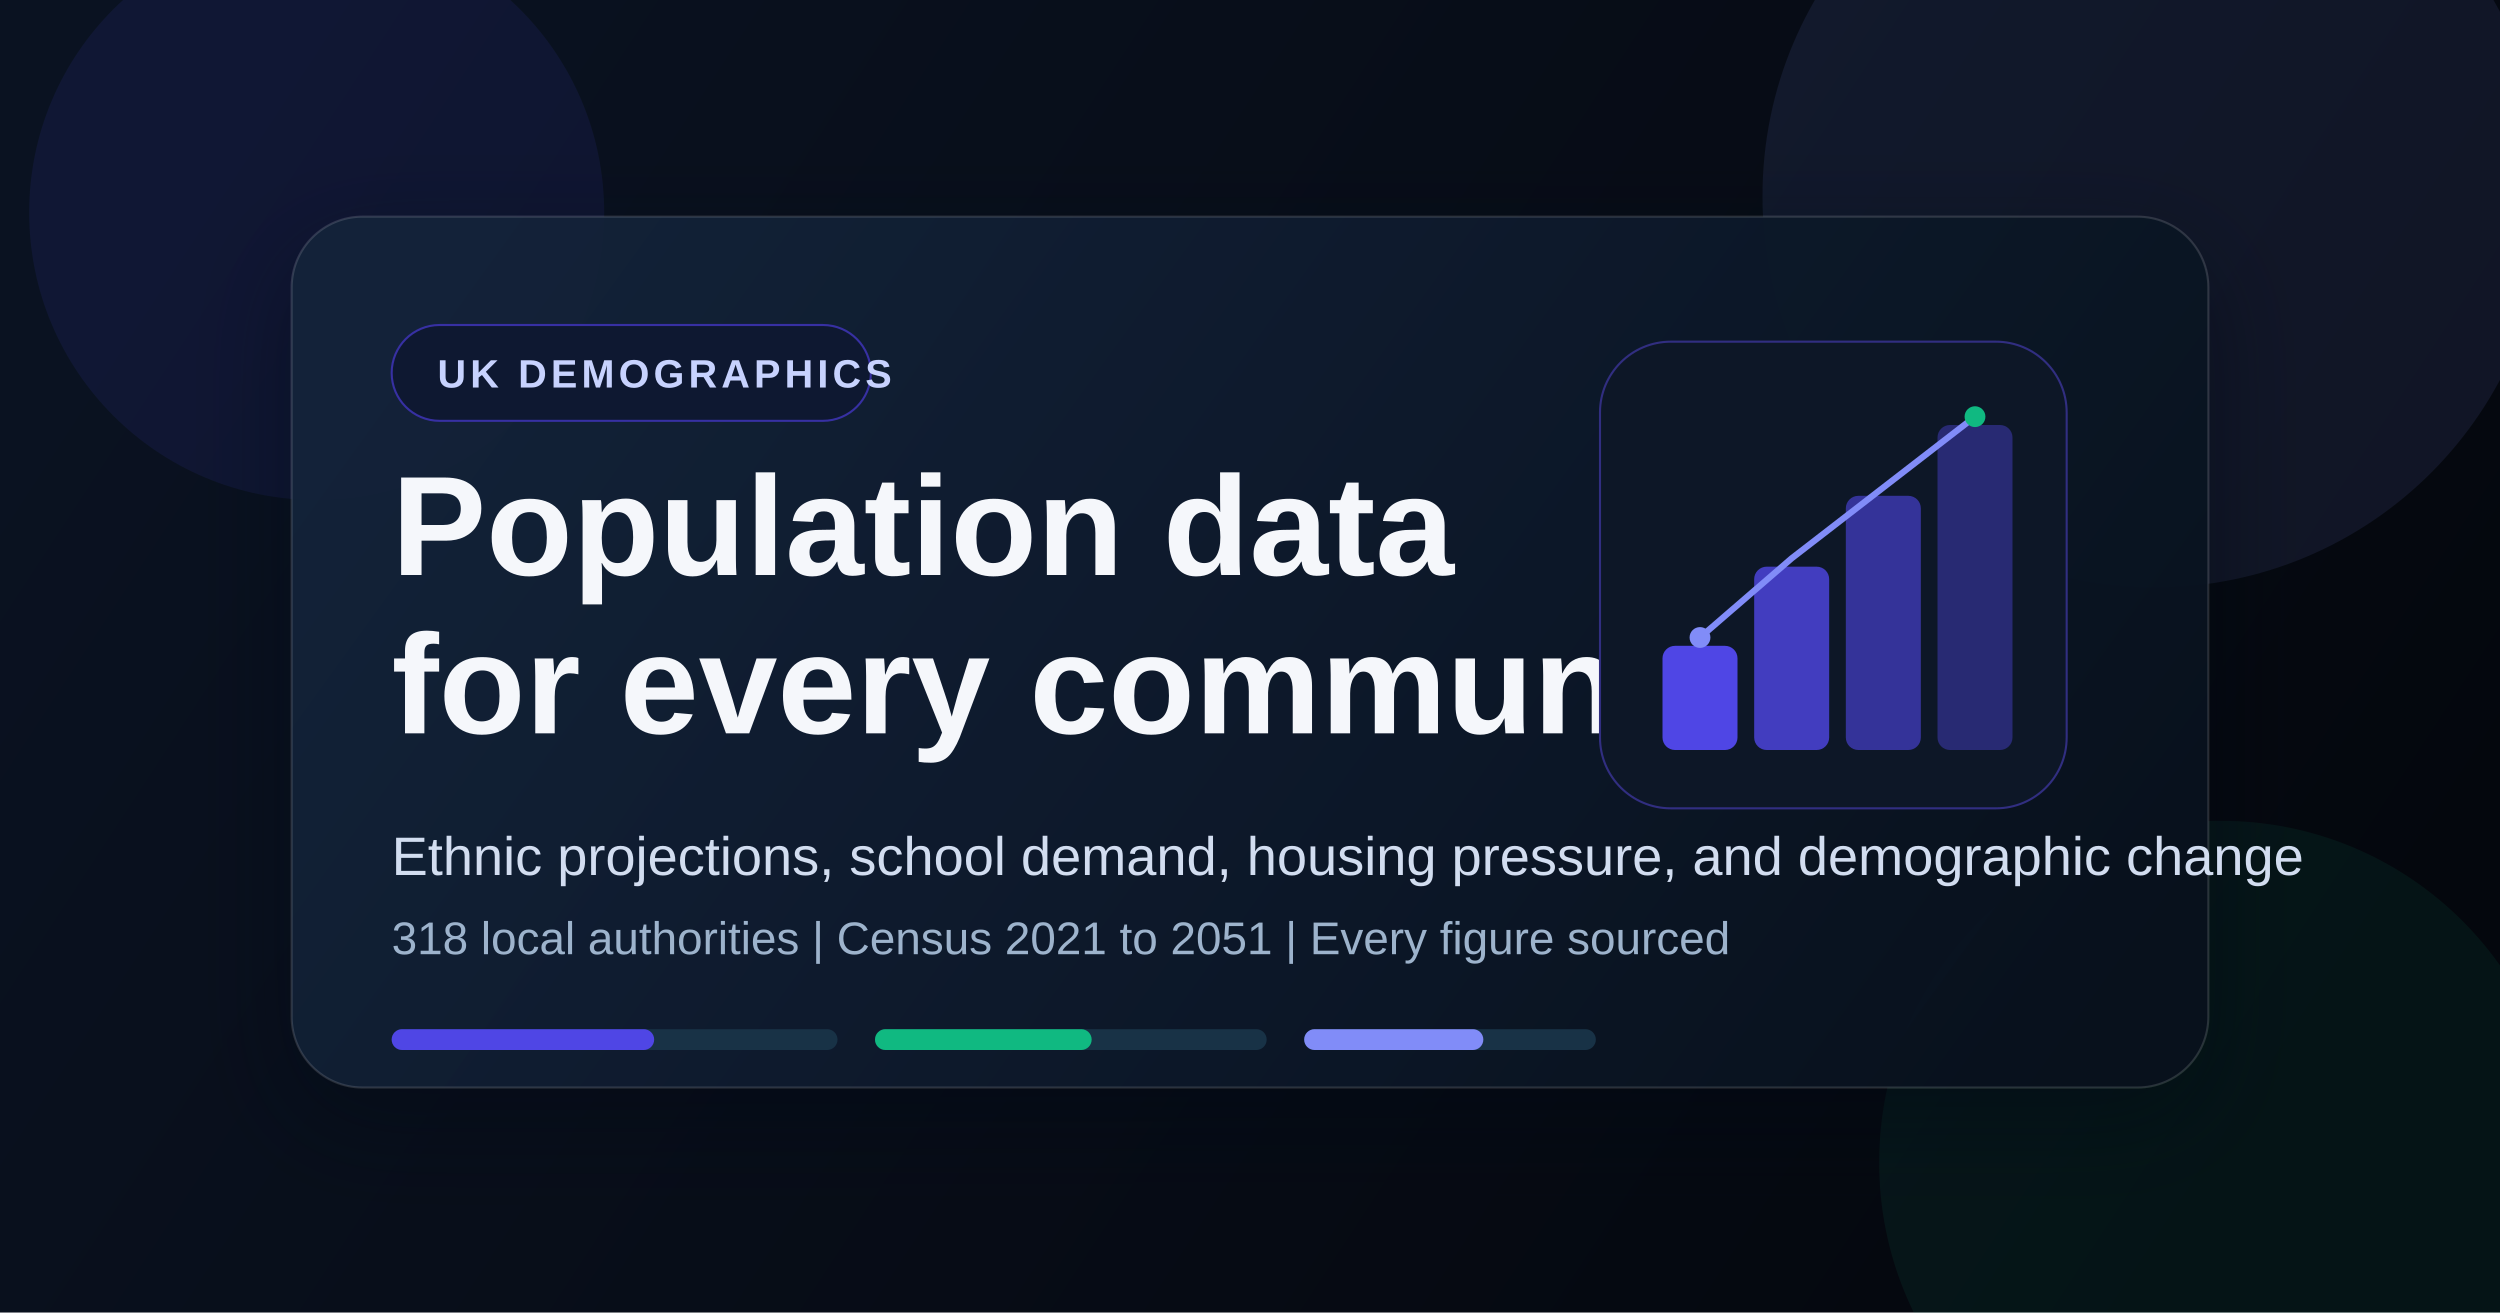
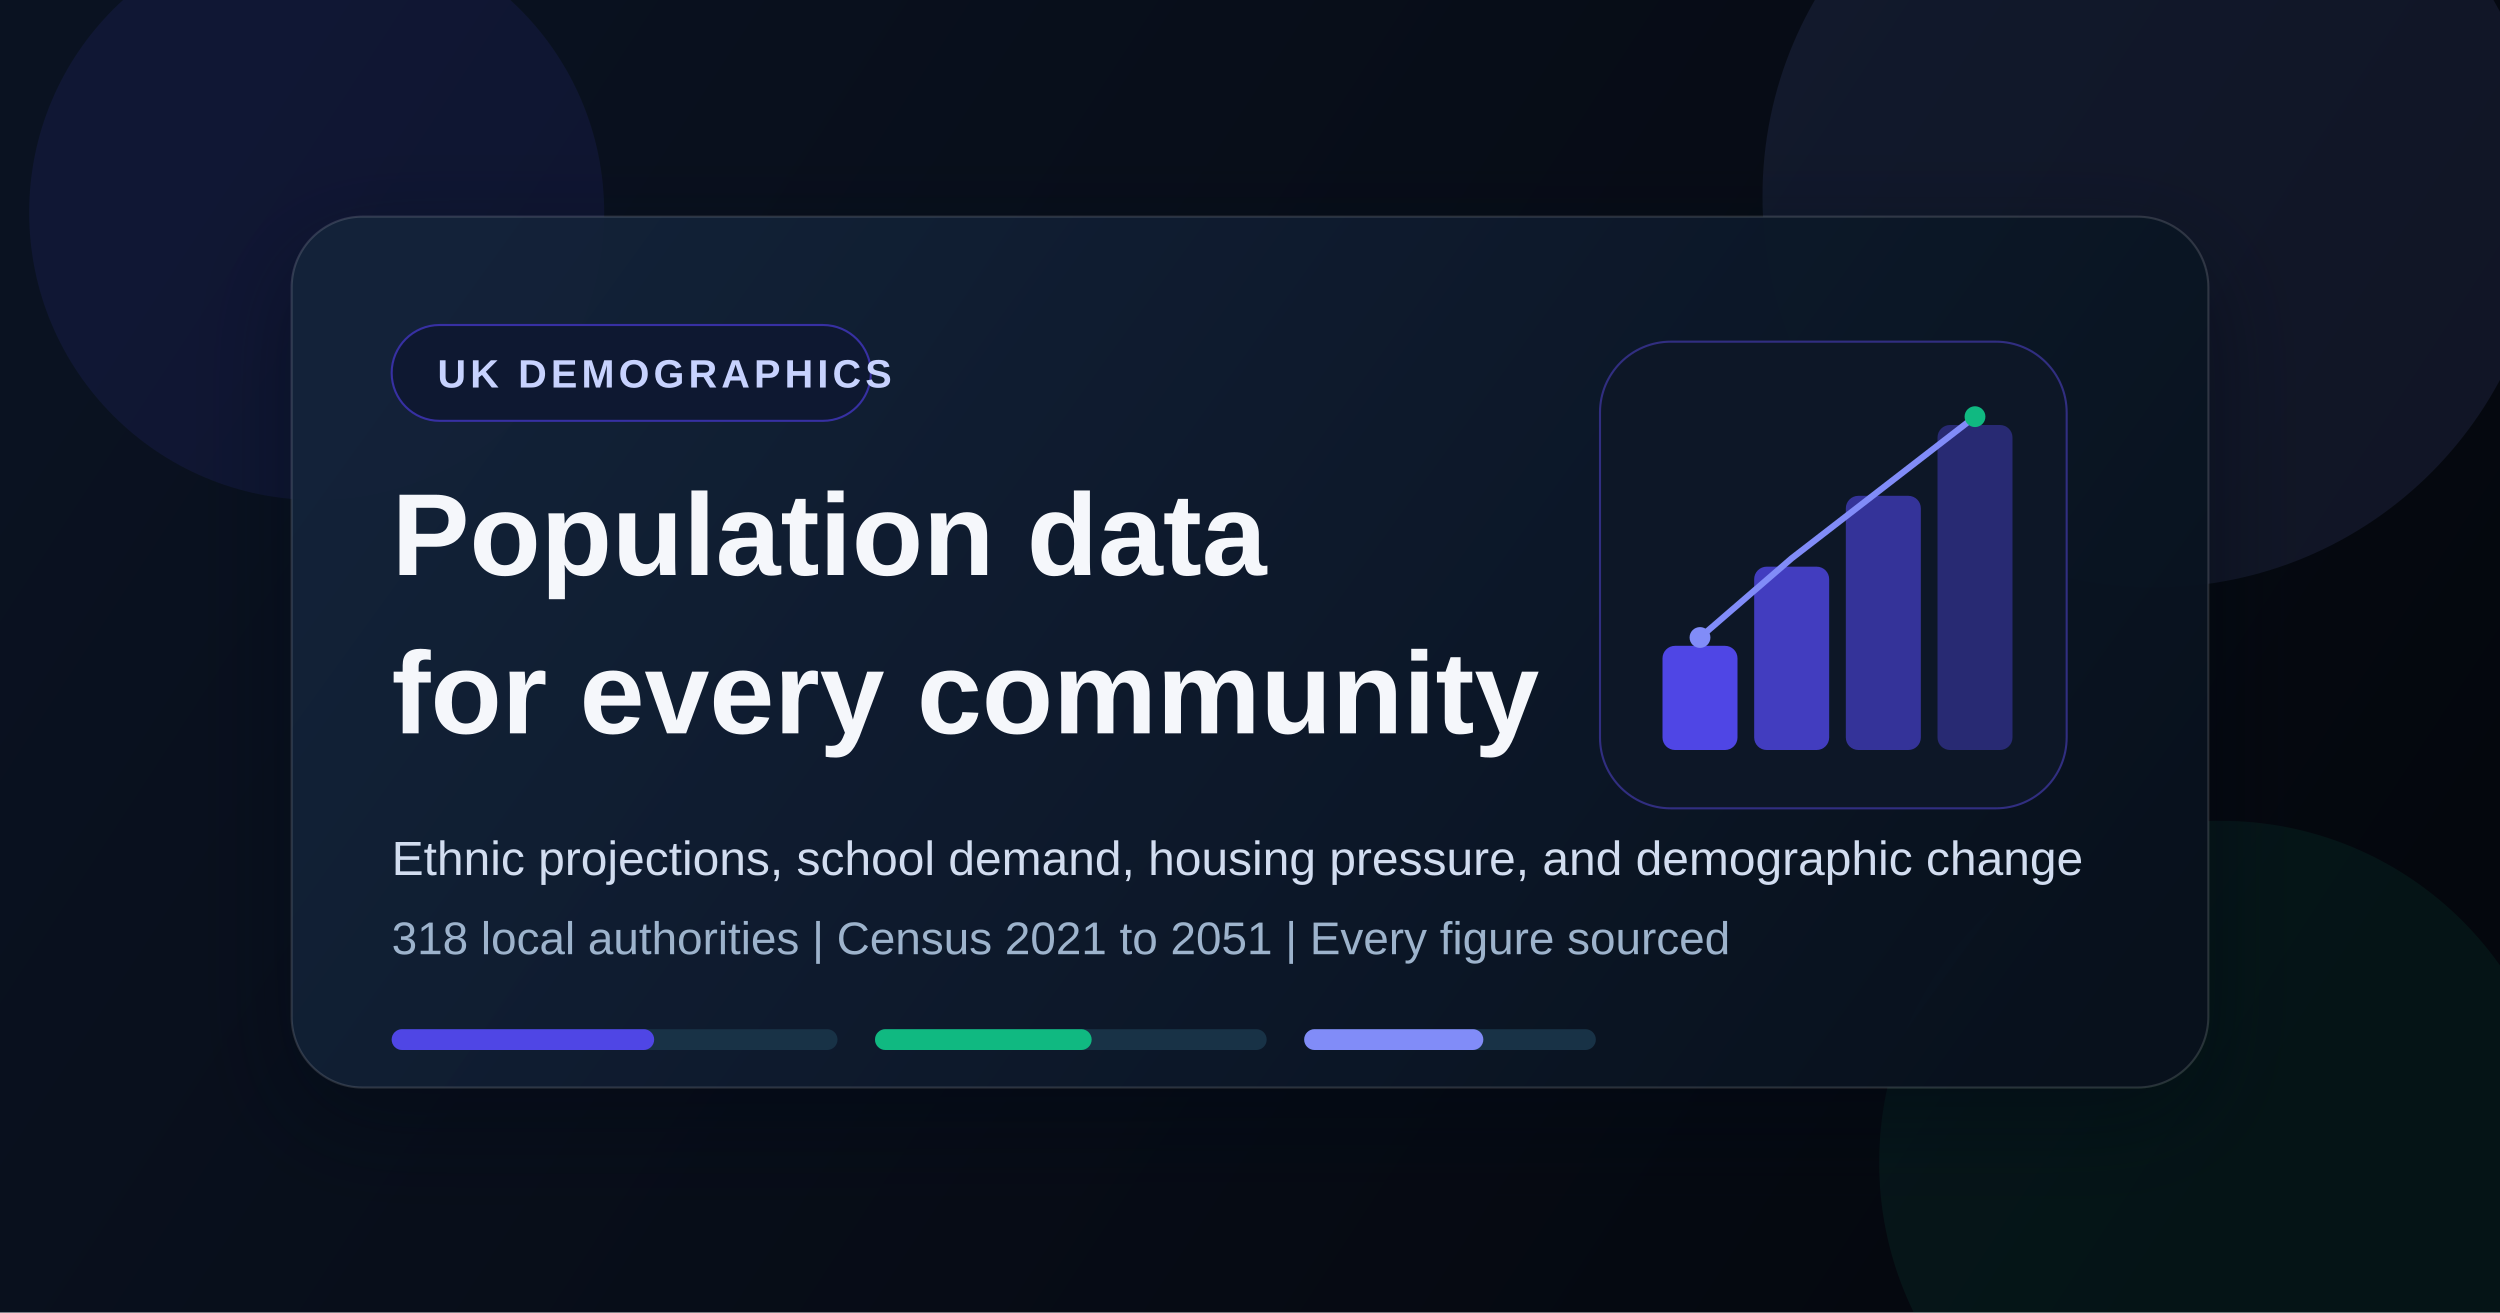
<svg xmlns="http://www.w3.org/2000/svg" width="1200" height="630" viewBox="0 0 1200 630" fill="none">
  <defs>
    <linearGradient id="bg" x1="120" y1="24" x2="1044" y2="630" gradientUnits="userSpaceOnUse">
      <stop stop-color="#0A1221" />
      <stop offset="1" stop-color="#04070D" />
    </linearGradient>
    <linearGradient id="panel" x1="254" y1="88" x2="934" y2="580" gradientUnits="userSpaceOnUse">
      <stop stop-color="#132239" stop-opacity="0.96" />
      <stop offset="1" stop-color="#08111D" stop-opacity="0.98" />
    </linearGradient>
    <filter id="shadow" x="92" y="72" width="1016" height="514" filterUnits="userSpaceOnUse" color-interpolation-filters="sRGB">
      <feFlood flood-opacity="0" result="BackgroundImageFix" />
      <feColorMatrix in="SourceAlpha" type="matrix" values="0 0 0 0 0 0 0 0 0 0 0 0 0 0 0 0 0 0 127 0" result="hardAlpha" />
      <feOffset dy="16" />
      <feGaussianBlur stdDeviation="24" />
      <feComposite in2="hardAlpha" operator="out" />
      <feColorMatrix type="matrix" values="0 0 0 0 0 0 0 0 0 0.031 0 0 0 0 0.078 0 0 0 0.42 0" />
      <feBlend mode="normal" in2="BackgroundImageFix" result="effect1_dropShadow_1_1" />
      <feBlend mode="normal" in="SourceGraphic" in2="effect1_dropShadow_1_1" result="shape" />
    </filter>
  </defs>
  <rect width="1200" height="630" fill="url(#bg)" />
  <circle cx="1034" cy="94" r="188" fill="#818cf8" fill-opacity="0.10" />
  <circle cx="1066" cy="558" r="164" fill="#10b981" fill-opacity="0.08" />
  <circle cx="152" cy="102" r="138" fill="#4f46e5" fill-opacity="0.10" />
  <g filter="url(#shadow)">
    <rect x="140" y="104" width="920" height="418" rx="34" fill="url(#panel)" stroke="#FFFFFF" stroke-opacity="0.14" />
  </g>
  <rect x="188" y="156" width="230" height="46" rx="23" fill="#0E1831" stroke="#3730a3" />
  <text x="210" y="186" fill="#c7d2fe" font-family="Arial, Helvetica, sans-serif" font-size="19" font-weight="700" letter-spacing="2">UK DEMOGRAPHICS</text>
-   <text x="188" y="276" fill="#F5F7FB" font-family="Arial, Helvetica, sans-serif" font-size="68" font-weight="800">Population data</text>
-   <text x="188" y="352" fill="#F5F7FB" font-family="Arial, Helvetica, sans-serif" font-size="68" font-weight="800">for every community</text>
-   <text x="188" y="420" fill="#D2DDF0" font-family="Arial, Helvetica, sans-serif" font-size="26" font-weight="500">
+   <text x="188" y="276" fill="#F5F7FB" font-family="Arial, Helvetica, sans-serif" font-size="56" font-weight="800">Population data</text>
+   <text x="188" y="352" fill="#F5F7FB" font-family="Arial, Helvetica, sans-serif" font-size="56" font-weight="800">for every community</text>
+   <text x="188" y="420" fill="#D2DDF0" font-family="Arial, Helvetica, sans-serif" font-size="23" font-weight="500">
    Ethnic projections, school demand, housing pressure, and demographic change
  </text>
  <text x="188" y="458" fill="#9DB3CC" font-family="Arial, Helvetica, sans-serif" font-size="22" font-weight="500">
    318 local authorities | Census 2021 to 2051 | Every figure sourced
  </text>
  <rect x="768" y="164" width="224" height="224" rx="34" fill="#0D1727" stroke="#312e81" />
  <rect x="798" y="310" width="36" height="50" rx="6" fill="#4f46e5" />
  <rect x="842" y="272" width="36" height="88" rx="6" fill="#4f46e5" opacity="0.8" />
  <rect x="886" y="238" width="36" height="122" rx="6" fill="#4f46e5" opacity="0.6" />
  <rect x="930" y="204" width="36" height="156" rx="6" fill="#4f46e5" opacity="0.4" />
  <path d="M816 306 L860 268 L904 234 L948 200" stroke="#818cf8" stroke-width="3" stroke-linecap="round" fill="none" />
  <circle cx="816" cy="306" r="5" fill="#818cf8" />
  <circle cx="948" cy="200" r="5" fill="#10b981" />
  <rect x="188" y="494" width="214" height="10" rx="5" fill="#183246" />
  <rect x="188" y="494" width="126" height="10" rx="5" fill="#4f46e5" />
  <rect x="420" y="494" width="188" height="10" rx="5" fill="#183246" />
  <rect x="420" y="494" width="104" height="10" rx="5" fill="#10b981" />
  <rect x="626" y="494" width="140" height="10" rx="5" fill="#183246" />
  <rect x="626" y="494" width="86" height="10" rx="5" fill="#818cf8" />
</svg>
